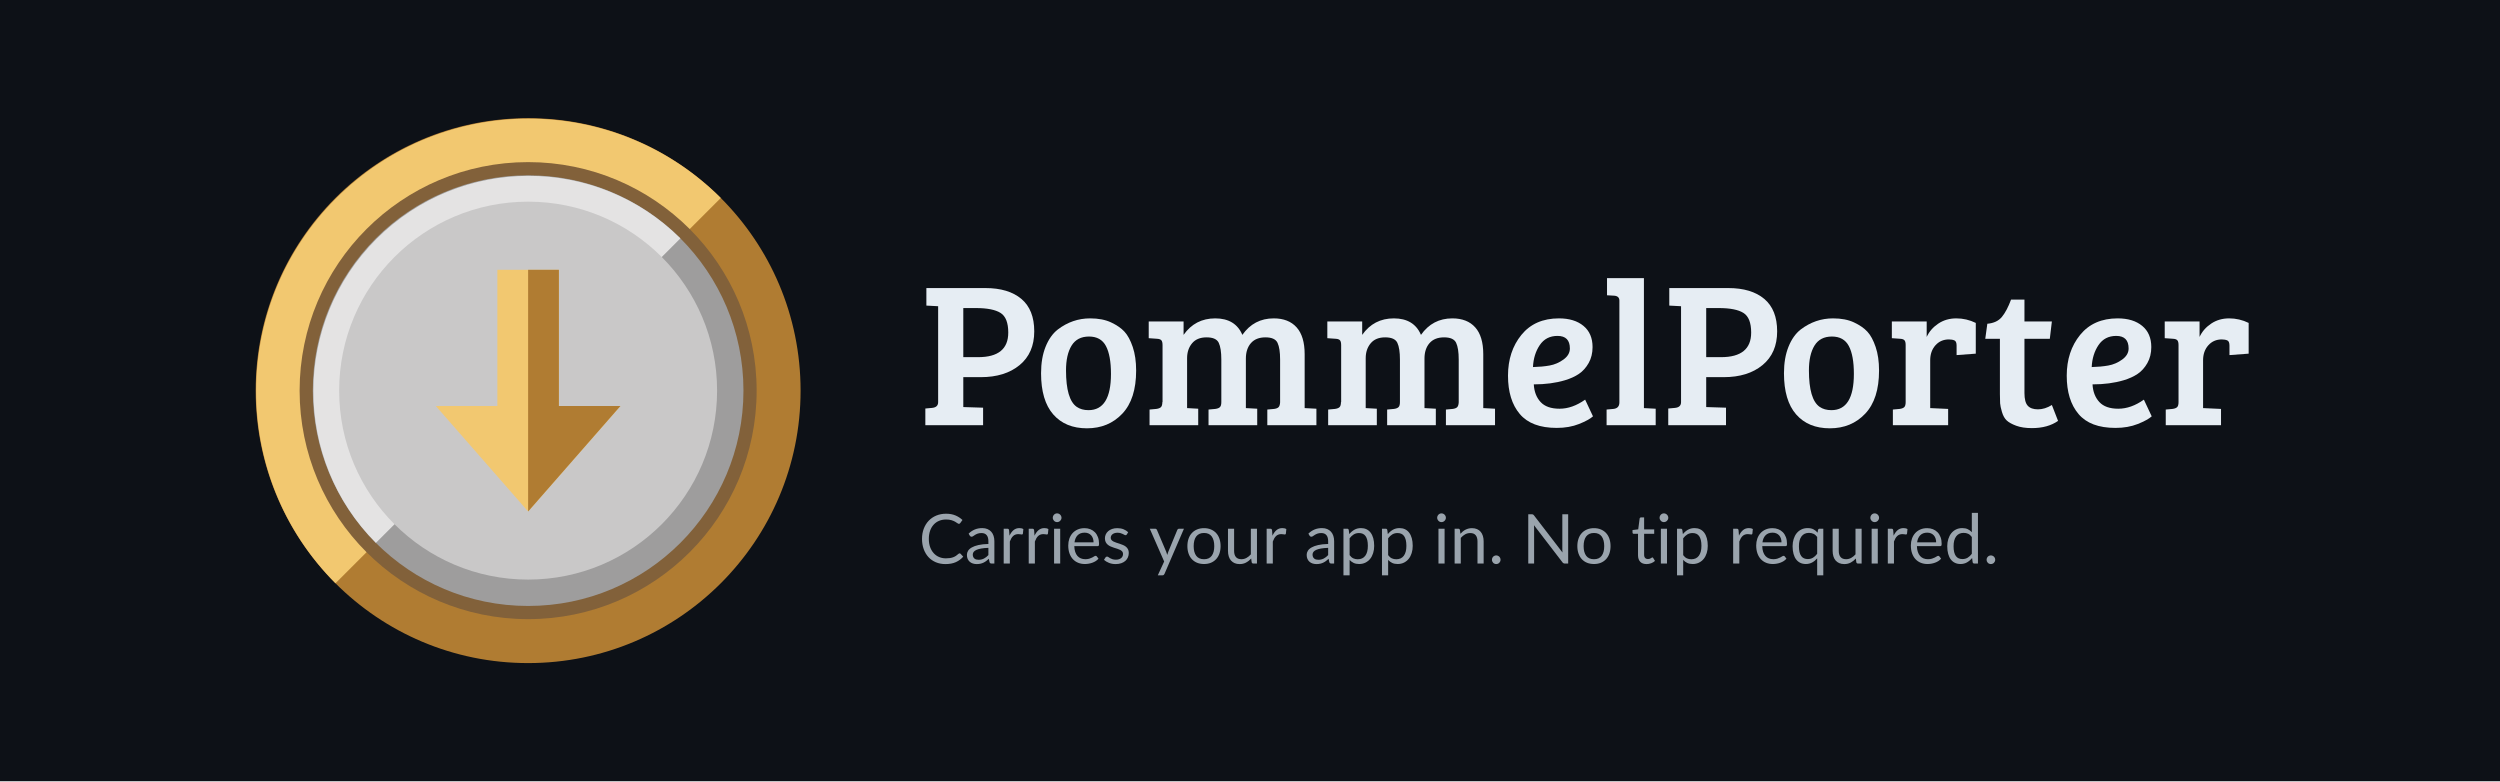
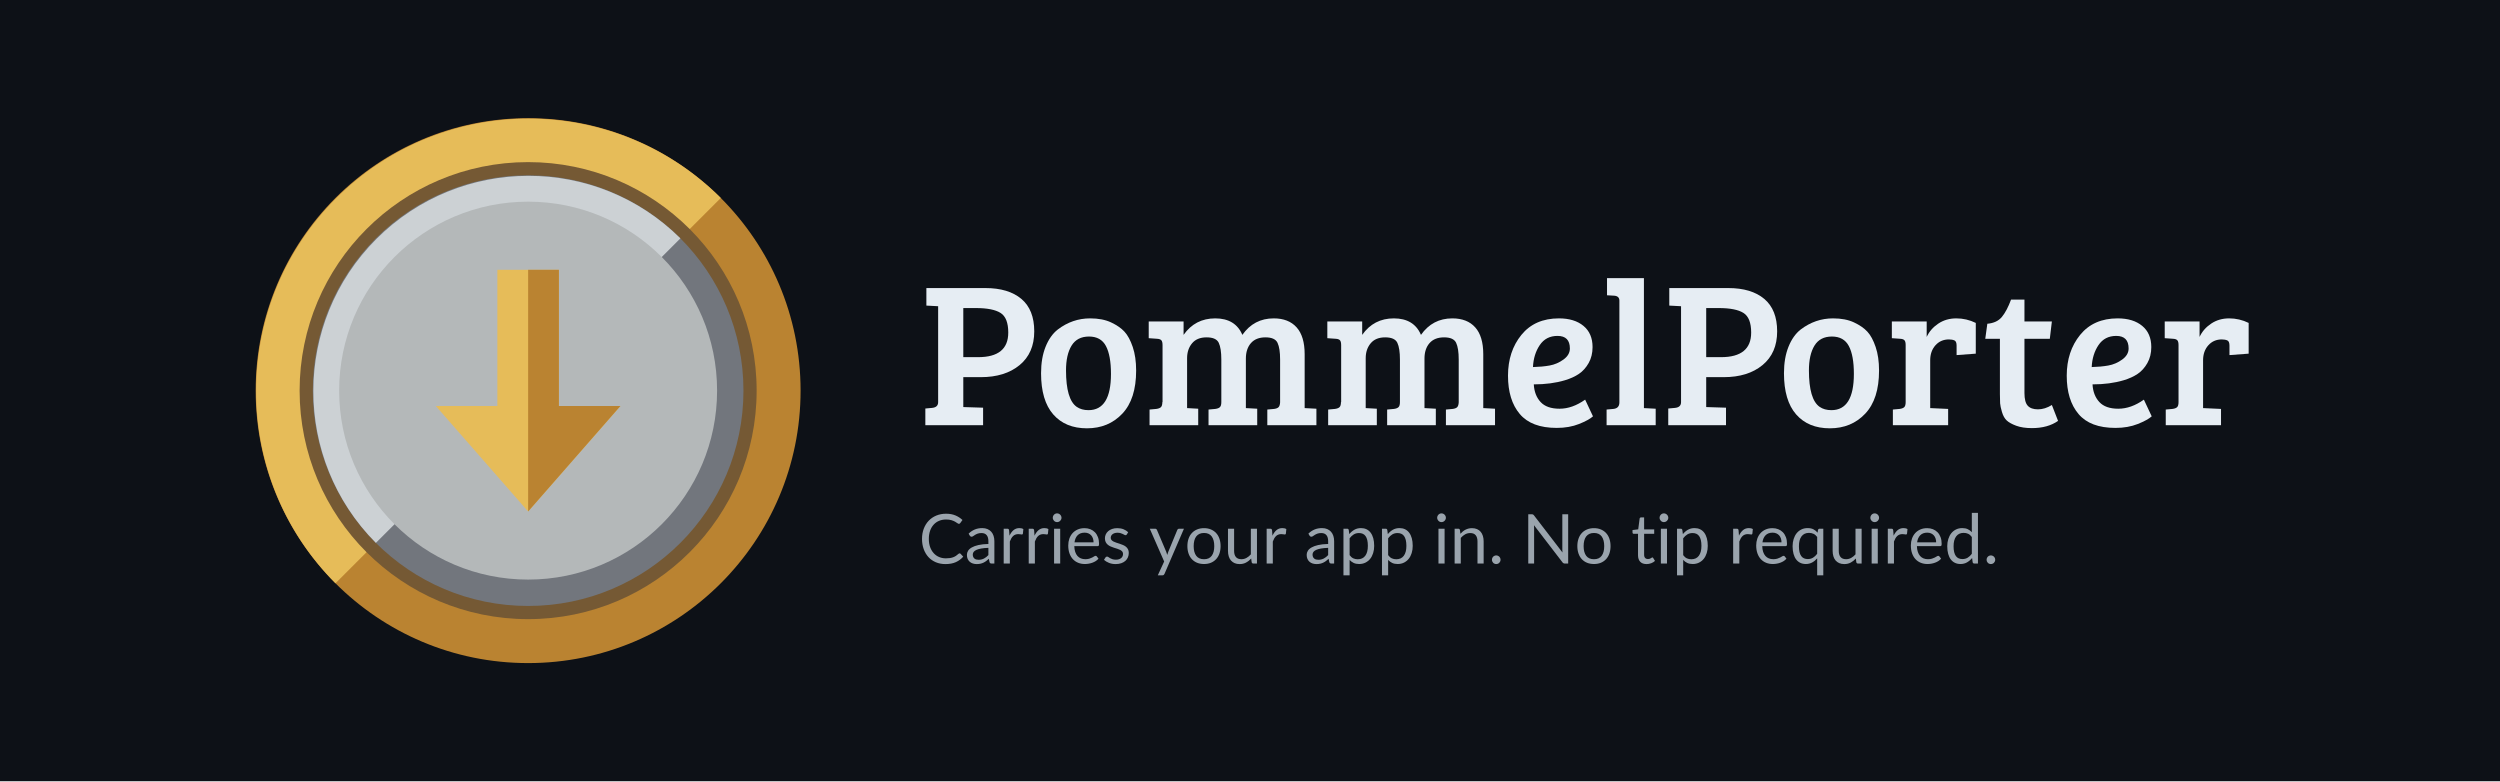
<svg xmlns="http://www.w3.org/2000/svg" width="1600" height="500" viewBox="0 0 1600 500">
  <rect width="1600" height="500" fill="#0d1117" />
  <svg x="158" y="70" width="360" height="360" viewBox="0 0 256 256">
-     <circle cx="128" cy="128" r="124" fill="#B07C32" />
-     <path d="M 215.681 40.319 A 124 124 0 0 0 40.319 215.681 Z" fill="#F2C870" />
-     <circle cx="128" cy="128" r="104" fill="#82613A" />
-     <circle cx="128" cy="128" r="98" fill="#9E9D9D" />
-     <path d="M 197.296 58.704 A 98 98 0 0 0 58.704 197.296 Z" fill="#E4E3E3" />
-     <circle cx="128" cy="128" r="86" fill="#C9C8C8" />
-     <path d="M114 73h28v62h28l-42 48-42-48h28z" fill="#F2C870" />
-     <path d="M142 73v62h28l-42 48v-110z" fill="#B07C32" />
+     <circle cx="128" cy="128" r="124" fill="#ba8331" />
+     <path d="M 215.681 40.319 A 124 124 0 0 0 40.319 215.681 Z" fill="#e6bc59" />
+     <circle cx="128" cy="128" r="104" fill="#755934" />
+     <circle cx="128" cy="128" r="98" fill="#72767d" />
+     <path d="M 197.296 58.704 A 98 98 0 0 0 58.704 197.296 Z" fill="#ccd1d4" />
+     <circle cx="128" cy="128" r="86" fill="#b4b8b9" />
+     <path d="M114 73h28v62h28l-42 48-42-48h28z" fill="#e6bc59" />
+     <path d="M142 73v62h28l-42 48v-110z" fill="#ba8331" />
  </svg>
  <g fill="#e6edf3">
    <g transform="translate(588.00,272.14)">
      <path d="M41.18 0L4.22 0L4.22-10.69L8.58-11.09Q12.41-11.48 12.41-14.78L12.41-76.16L4.88-76.56L4.88-87.78L42.64-87.78Q57.42-87.78 65.67-80.85Q73.92-73.92 73.92-60.06Q73.92-46.20 64.55-38.48Q55.18-30.76 39.73-30.76L28.51-30.76L28.51-11.62L41.18-11.22L41.18 0M28.51-74.98L28.51-43.56L38.02-43.56Q57.29-43.56 57.29-59.27Q57.29-68.77 52.34-71.87Q47.39-74.98 36.56-74.98" />
    </g>
    <g transform="translate(661.92,272.14)">
      <path d="M34.72-9.64Q49.10-9.64 49.10-32.87Q49.10-44.62 45.87-50.69Q42.64-56.76 35.05-56.76Q27.46-56.76 23.89-50.95Q20.33-45.14 20.33-35.11Q20.33-16.50 27.19-11.75Q30.23-9.64 34.72-9.64M4.36-33.26Q4.36-43.03 7.26-50.23Q10.16-57.42 15.05-61.25Q24.42-68.38 35.77-68.38Q43.69-68.38 49.17-65.80Q54.65-63.23 57.75-59.86Q60.85-56.50 63.03-50.09Q65.21-43.69 65.21-34.98Q65.21-16.76 56.36-7.39Q47.52 1.98 33.73 1.98Q19.93 1.98 12.14-6.93Q4.36-15.84 4.36-33.26" />
    </g>
    <g transform="translate(731.62,272.14)">
      <path d="M9.11-55.31L3.56-55.70L3.56-66.40L25.87-66.40L25.87-57.82Q33.26-68.38 46.13-68.38Q59-68.38 63.49-57.82Q70.88-68.38 83.56-68.38Q93.06-68.38 98.21-62.63Q103.36-56.89 103.36-45.41L103.36-10.96L110.88-10.56L110.88 0L79.46 0L79.46-10.03L83.82-10.43Q85.80-10.69 86.66-11.55Q87.52-12.41 87.65-14.65L87.65-41.98Q87.65-49.24 86-52.73Q84.35-56.23 78.28-56.23Q72.20-56.23 68.97-52.54Q65.74-48.84 65.74-42.64L65.74-10.96L73-10.56L73 0L41.84 0L41.84-10.03L46.20-10.43Q48.18-10.69 49.10-11.55Q50.03-12.41 50.03-14.78L50.03-41.98Q50.03-49.24 48.38-52.73Q46.73-56.23 40.59-56.23Q34.45-56.23 31.28-52.40Q28.12-48.58 28.12-42.90L28.12-10.96L35.24-10.56L35.24 0L4.09 0L4.09-10.03L8.45-10.43Q10.43-10.69 11.35-11.55Q12.28-12.41 12.28-14.78L12.41-14.78L12.41-51.22Q12.41-53.46 11.68-54.32Q10.96-55.18 9.11-55.31" />
    </g>
    <g transform="translate(845.93,272.14)">
      <path d="M9.11-55.31L3.56-55.70L3.56-66.40L25.87-66.40L25.87-57.82Q33.26-68.38 46.13-68.38Q59-68.38 63.49-57.82Q70.88-68.38 83.56-68.38Q93.06-68.38 98.21-62.63Q103.36-56.89 103.36-45.41L103.36-10.96L110.88-10.56L110.88 0L79.46 0L79.46-10.03L83.82-10.43Q85.80-10.69 86.66-11.55Q87.52-12.41 87.65-14.65L87.65-41.98Q87.65-49.24 86-52.73Q84.35-56.23 78.28-56.23Q72.20-56.23 68.97-52.54Q65.74-48.84 65.74-42.64L65.74-10.96L73-10.56L73 0L41.84 0L41.84-10.03L46.20-10.43Q48.18-10.69 49.10-11.55Q50.03-12.41 50.03-14.78L50.03-41.98Q50.03-49.24 48.38-52.73Q46.73-56.23 40.59-56.23Q34.45-56.23 31.28-52.40Q28.12-48.58 28.12-42.90L28.12-10.96L35.24-10.56L35.24 0L4.09 0L4.09-10.03L8.45-10.43Q10.43-10.69 11.35-11.55Q12.28-12.41 12.28-14.78L12.41-14.78L12.41-51.22Q12.41-53.46 11.68-54.32Q10.96-55.18 9.11-55.31" />
    </g>
    <g transform="translate(960.24,272.14)">
      <path d="M37.49-68.38Q47.39-68.38 53.20-63.56Q59-58.74 59-50.03Q59-44.22 56.50-39.80Q53.99-35.38 50.29-32.87Q46.60-30.36 41.32-28.78Q32.47-26.14 21.38-26.14Q21.78-19.14 25.74-14.85Q29.70-10.56 37.88-10.56Q46.07-10.56 54.25-16.37L59.27-5.68Q56.63-3.30 50.36-0.79Q44.09 1.72 36.04 1.72Q19.93 1.72 12.41-7.19Q4.88-16.10 4.88-31.68Q4.88-47.26 13.46-57.82Q22.04-68.38 37.49-68.38M31.48-38.21Q36.30-39.07 40.39-42.04Q44.48-45.01 44.48-49.10Q44.48-57.16 36.56-57.16Q29.17-57.16 25.21-51.28Q21.25-45.41 20.86-37.22Q26.66-37.36 31.48-38.21" />
    </g>
    <g transform="translate(1024.13,272.14)">
      <path d="M4.36-94.12L27.98-94.12L27.98-10.96L35.51-10.56L35.51 0L4.09 0L4.09-10.03L8.45-10.43Q12.28-10.82 12.28-14.65L12.28-79.73Q12.28-82.63 8.98-82.90L4.36-83.16" />
    </g>
    <g transform="translate(1063.46,272.14)">
      <path d="M41.18 0L4.22 0L4.22-10.69L8.58-11.09Q12.41-11.48 12.41-14.78L12.41-76.16L4.88-76.56L4.88-87.78L42.64-87.78Q57.42-87.78 65.67-80.85Q73.92-73.92 73.92-60.06Q73.92-46.20 64.55-38.48Q55.18-30.76 39.73-30.76L28.51-30.76L28.51-11.62L41.18-11.22L41.18 0M28.51-74.98L28.51-43.56L38.02-43.56Q57.29-43.56 57.29-59.27Q57.29-68.77 52.34-71.87Q47.39-74.98 36.56-74.98" />
    </g>
    <g transform="translate(1137.38,272.14)">
      <path d="M34.72-9.64Q49.10-9.64 49.10-32.87Q49.10-44.62 45.87-50.69Q42.64-56.76 35.05-56.76Q27.46-56.76 23.89-50.95Q20.33-45.14 20.33-35.11Q20.33-16.50 27.19-11.75Q30.23-9.64 34.72-9.64M4.36-33.26Q4.36-43.03 7.26-50.23Q10.16-57.42 15.05-61.25Q24.42-68.38 35.77-68.38Q43.69-68.38 49.17-65.80Q54.65-63.23 57.75-59.86Q60.85-56.50 63.03-50.09Q65.21-43.69 65.21-34.98Q65.21-16.76 56.36-7.39Q47.52 1.98 33.73 1.98Q19.93 1.98 12.14-6.93Q4.36-15.84 4.36-33.26" />
    </g>
    <g transform="translate(1207.08,272.14)">
      <path d="M12.54-14.78L12.54-51.35Q12.54-53.46 11.81-54.32Q11.09-55.18 9.24-55.31L3.70-55.70L3.70-66.40L26-66.40L26-56.50Q28.38-61.64 33.40-65.01Q38.41-68.38 44.95-68.38Q51.48-68.38 57.42-65.47L57.42-45.80L45.14-44.88L45.14-50.95Q45.14-53.59 43.82-54.25Q42.37-54.91 40.26-54.91Q34.98-54.91 31.61-51.15Q28.25-47.39 28.25-41.58L28.25-10.96L39.73-10.43L39.73 0L4.36 0L4.36-10.03L8.71-10.43Q10.69-10.69 11.62-11.55Q12.54-12.41 12.54-14.78" />
    </g>
    <g transform="translate(1268.06,272.14)">
      <path d="M19.01-80.39L27.59-80.39L27.59-66.40L45.14-66.40L43.82-55.31L27.59-55.31L27.59-20.59Q27.59-14.78 29.70-12.47Q31.81-10.16 36.23-10.16Q40.66-10.16 45.14-12.94L49.10-2.77Q42.50 1.85 32.34 1.85Q26.40 1.85 22.31 0.33Q18.22-1.19 16.24-3.04Q14.26-4.88 13.20-8.45Q12.14-12.01 12.01-14.06Q11.88-16.10 11.88-20.06L11.88-55.31L2.51-55.31L3.83-64.94Q10.03-65.47 13.20-69.37Q16.37-73.26 19.01-80.39" />
    </g>
    <g transform="translate(1317.83,272.14)">
      <path d="M37.49-68.38Q47.39-68.38 53.20-63.56Q59-58.74 59-50.03Q59-44.22 56.50-39.80Q53.99-35.38 50.29-32.87Q46.60-30.36 41.32-28.78Q32.47-26.14 21.38-26.14Q21.78-19.14 25.74-14.85Q29.70-10.56 37.88-10.56Q46.07-10.56 54.25-16.37L59.27-5.68Q56.63-3.30 50.36-0.79Q44.09 1.72 36.04 1.72Q19.93 1.72 12.41-7.19Q4.88-16.10 4.88-31.68Q4.88-47.26 13.46-57.82Q22.04-68.38 37.49-68.38M31.48-38.21Q36.30-39.07 40.39-42.04Q44.48-45.01 44.48-49.10Q44.48-57.16 36.56-57.16Q29.17-57.16 25.21-51.28Q21.25-45.41 20.86-37.22Q26.66-37.36 31.48-38.21" />
    </g>
    <g transform="translate(1381.72,272.14)">
      <path d="M12.54-14.78L12.54-51.35Q12.54-53.46 11.81-54.32Q11.09-55.18 9.24-55.31L3.70-55.70L3.70-66.40L26-66.40L26-56.50Q28.38-61.64 33.40-65.01Q38.41-68.38 44.95-68.38Q51.48-68.38 57.42-65.47L57.42-45.80L45.14-44.88L45.14-50.95Q45.14-53.59 43.82-54.25Q42.37-54.91 40.26-54.91Q34.98-54.91 31.61-51.15Q28.25-47.39 28.25-41.58L28.25-10.96L39.73-10.43L39.73 0L4.36 0L4.36-10.03L8.71-10.43Q10.69-10.69 11.62-11.55Q12.54-12.41 12.54-14.78" />
    </g>
  </g>
  <g fill="#9aa4ad">
    <g transform="translate(588.00,360.66)">
      <path d="M26.16-6.51Q26.51-6.51 26.77-6.23L28.47-4.40Q26.53-2.16 23.77-0.90Q21.01 0.35 17.09 0.35Q13.71 0.35 10.93-0.82Q8.16-2 6.20-4.12Q4.25-6.25 3.17-9.22Q2.09-12.19 2.09-15.75Q2.09-19.32 3.21-22.29Q4.33-25.26 6.37-27.39Q8.40-29.52 11.24-30.70Q14.08-31.88 17.51-31.88Q20.88-31.88 23.45-30.80Q26.03-29.72 27.98-27.87L26.58-25.92Q26.44-25.70 26.23-25.55Q26.03-25.41 25.67-25.41Q25.28-25.41 24.71-25.84Q24.13-26.27 23.21-26.80Q22.29-27.32 20.90-27.75Q19.51-28.18 17.49-28.18Q15.05-28.18 13.02-27.33Q11-26.49 9.54-24.88Q8.07-23.28 7.26-20.97Q6.45-18.66 6.45-15.75Q6.45-12.80 7.29-10.49Q8.14-8.18 9.60-6.59Q11.07-4.99 13.06-4.16Q15.05-3.32 17.36-3.32Q18.77-3.32 19.90-3.49Q21.03-3.65 21.99-4Q22.95-4.36 23.77-4.89Q24.60-5.43 25.41-6.18Q25.78-6.51 26.16-6.51" />
    </g>
    <g transform="translate(617.39,360.66)">
      <path d="M15.18-5.41L15.18-10.03Q12.47-9.94 10.57-9.60Q8.67-9.26 7.47-8.71Q6.27-8.16 5.73-7.41Q5.19-6.67 5.19-5.74Q5.19-4.86 5.48-4.22Q5.76-3.59 6.26-3.18Q6.75-2.77 7.42-2.58Q8.10-2.40 8.87-2.40Q9.90-2.40 10.76-2.61Q11.62-2.82 12.38-3.21Q13.13-3.61 13.83-4.16Q14.52-4.71 15.18-5.41M3.23-17.89L2.53-19.14Q4.38-20.92 6.51-21.80Q8.65-22.68 11.24-22.68Q13.11-22.68 14.56-22.07Q16.02-21.45 17.01-20.35Q18-19.25 18.50-17.69Q19.01-16.13 19.01-14.26L19.01 0L17.27 0Q16.70 0 16.39-0.19Q16.08-0.37 15.91-0.92L15.47-3.04Q14.59-2.22 13.75-1.59Q12.91-0.97 11.99-0.54Q11.07-0.11 10.02 0.12Q8.98 0.35 7.70 0.35Q6.40 0.35 5.26-0.01Q4.11-0.37 3.27-1.10Q2.42-1.83 1.92-2.94Q1.43-4.05 1.43-5.57Q1.43-6.89 2.16-8.11Q2.88-9.33 4.51-10.27Q6.14-11.22 8.76-11.82Q11.37-12.43 15.18-12.52L15.18-14.26Q15.18-16.85 14.06-18.18Q12.94-19.51 10.78-19.51Q9.33-19.51 8.35-19.15Q7.37-18.79 6.65-18.34Q5.94-17.89 5.42-17.52Q4.91-17.16 4.40-17.16Q4-17.16 3.72-17.37Q3.43-17.58 3.23-17.89" />
    </g>
    <g transform="translate(639.26,360.66)">
      <path d="M6.56-21.21L6.82-17.82Q7.88-20.11 9.42-21.39Q10.96-22.68 13.18-22.68Q13.88-22.68 14.53-22.53Q15.18-22.37 15.69-22.04L15.40-19.12Q15.27-18.57 14.74-18.57Q14.43-18.57 13.84-18.70Q13.24-18.83 12.50-18.83Q11.44-18.83 10.62-18.52Q9.79-18.22 9.14-17.61Q8.49-17.01 7.97-16.11Q7.46-15.22 7.04-14.08L7.04 0L3.10 0L3.10-22.29L5.35-22.29Q5.98-22.29 6.23-22.04Q6.47-21.80 6.56-21.21" />
    </g>
    <g transform="translate(655.28,360.66)">
      <path d="M6.56-21.21L6.82-17.82Q7.88-20.11 9.42-21.39Q10.96-22.68 13.18-22.68Q13.88-22.68 14.53-22.53Q15.18-22.37 15.69-22.04L15.40-19.12Q15.27-18.57 14.74-18.57Q14.43-18.57 13.84-18.70Q13.24-18.83 12.50-18.83Q11.44-18.83 10.62-18.52Q9.79-18.22 9.14-17.61Q8.49-17.01 7.97-16.11Q7.46-15.22 7.04-14.08L7.04 0L3.10 0L3.10-22.29L5.35-22.29Q5.98-22.29 6.23-22.04Q6.47-21.80 6.56-21.21" />
    </g>
    <g transform="translate(671.29,360.66)">
      <path d="M3.32-22.29L7.24-22.29L7.24 0L3.32 0L3.32-22.29M8.07-29.28Q8.07-28.71 7.84-28.21Q7.61-27.72 7.23-27.33Q6.84-26.95 6.32-26.73Q5.81-26.51 5.24-26.51Q4.66-26.51 4.17-26.73Q3.67-26.95 3.30-27.33Q2.93-27.72 2.71-28.21Q2.49-28.71 2.49-29.28Q2.49-29.85 2.71-30.37Q2.93-30.89 3.30-31.27Q3.67-31.66 4.17-31.88Q4.66-32.10 5.24-32.10Q5.81-32.10 6.32-31.88Q6.84-31.66 7.23-31.27Q7.61-30.89 7.84-30.37Q8.07-29.85 8.07-29.28" />
    </g>
    <g transform="translate(681.85,360.66)">
      <path d="M5.83-13.57L18.02-13.57Q18.02-14.94 17.63-16.07Q17.25-17.20 16.51-18.03Q15.77-18.85 14.72-19.30Q13.66-19.76 12.32-19.76Q9.50-19.76 7.86-18.12Q6.23-16.48 5.83-13.57M20.09-4.55L21.19-3.12Q20.46-2.24 19.45-1.59Q18.44-0.95 17.28-0.53Q16.13-0.11 14.89 0.10Q13.66 0.31 12.45 0.31Q10.14 0.31 8.20-0.47Q6.25-1.25 4.83-2.76Q3.41-4.27 2.62-6.49Q1.83-8.71 1.83-11.59Q1.83-13.93 2.54-15.95Q3.26-17.97 4.60-19.46Q5.94-20.94 7.88-21.79Q9.81-22.64 12.23-22.64Q14.23-22.64 15.94-21.97Q17.64-21.30 18.89-20.03Q20.13-18.77 20.83-16.91Q21.54-15.05 21.54-12.67Q21.54-11.75 21.34-11.44Q21.14-11.13 20.59-11.13L5.70-11.13Q5.76-9.02 6.28-7.46Q6.80-5.90 7.72-4.85Q8.65-3.81 9.92-3.29Q11.20-2.77 12.78-2.77Q14.26-2.77 15.32-3.11Q16.39-3.45 17.16-3.85Q17.93-4.25 18.45-4.59Q18.96-4.93 19.34-4.93Q19.82-4.93 20.09-4.55" />
    </g>
    <g transform="translate(705.08,360.66)">
      <path d="M16.96-20.04L16.08-18.61Q15.82-18.13 15.27-18.13Q14.94-18.13 14.52-18.37Q14.10-18.61 13.50-18.91Q12.89-19.21 12.06-19.46Q11.22-19.71 10.08-19.71Q9.09-19.71 8.29-19.46Q7.50-19.21 6.94-18.77Q6.38-18.33 6.08-17.74Q5.79-17.16 5.79-16.48Q5.79-15.62 6.28-15.05Q6.78-14.48 7.59-14.06Q8.40-13.64 9.44-13.32Q10.47-13 11.56-12.64Q12.65-12.28 13.68-11.84Q14.72-11.40 15.53-10.74Q16.35-10.08 16.84-9.12Q17.34-8.16 17.34-6.82Q17.34-5.28 16.79-3.97Q16.24-2.66 15.16-1.70Q14.08-0.75 12.52-0.20Q10.96 0.35 8.91 0.35Q6.58 0.35 4.69-0.41Q2.79-1.17 1.47-2.35L2.40-3.85Q2.57-4.14 2.82-4.29Q3.06-4.44 3.43-4.44Q3.83-4.44 4.27-4.14Q4.71-3.83 5.33-3.45Q5.96-3.08 6.86-2.77Q7.77-2.46 9.11-2.46Q10.25-2.46 11.11-2.76Q11.97-3.06 12.54-3.56Q13.11-4.07 13.39-4.73Q13.66-5.39 13.66-6.14Q13.66-7.06 13.17-7.67Q12.67-8.27 11.86-8.70Q11.04-9.13 10-9.45Q8.95-9.77 7.86-10.12Q6.78-10.47 5.73-10.92Q4.69-11.37 3.87-12.06Q3.06-12.74 2.56-13.74Q2.07-14.74 2.07-16.17Q2.07-17.45 2.60-18.62Q3.12-19.80 4.14-20.69Q5.15-21.58 6.62-22.11Q8.10-22.64 9.99-22.64Q12.19-22.64 13.94-21.95Q15.69-21.25 16.96-20.04" />
    </g>
    <g transform="translate(724.14,360.66)">
      <path d="" />
    </g>
    <g transform="translate(735.40,360.66)">
      <path d="M19.23-22.29L22.33-22.29L9.90 6.58Q9.70 7.02 9.40 7.28Q9.11 7.55 8.49 7.55L5.59 7.55L9.66-1.30L0.46-22.29L3.85-22.29Q4.36-22.29 4.65-22.03Q4.95-21.78 5.06-21.47L11.02-7.44Q11.37-6.51 11.62-5.50Q11.92-6.53 12.28-7.46L18.06-21.47Q18.19-21.82 18.51-22.05Q18.83-22.29 19.23-22.29" />
    </g>
    <g transform="translate(758.08,360.66)">
      <path d="M12.50-22.64Q14.94-22.64 16.90-21.82Q18.85-21.01 20.24-19.51Q21.63-18.02 22.36-15.89Q23.10-13.77 23.10-11.15Q23.10-8.51 22.36-6.40Q21.63-4.29 20.24-2.79Q18.85-1.30 16.90-0.49Q14.94 0.31 12.50 0.31Q10.03 0.31 8.06-0.49Q6.09-1.30 4.71-2.79Q3.32-4.29 2.59-6.40Q1.85-8.51 1.85-11.15Q1.85-13.77 2.59-15.89Q3.32-18.02 4.71-19.51Q6.09-21.01 8.06-21.82Q10.03-22.64 12.50-22.64M12.50-2.75Q15.80-2.75 17.42-4.96Q19.05-7.17 19.05-11.13Q19.05-15.11 17.42-17.34Q15.80-19.56 12.50-19.56Q10.82-19.56 9.58-18.99Q8.34-18.41 7.51-17.34Q6.69-16.26 6.28-14.68Q5.87-13.11 5.87-11.13Q5.87-7.17 7.51-4.96Q9.15-2.75 12.50-2.75" />
    </g>
    <g transform="translate(783.03,360.66)">
      <path d="M17.51-22.29L21.43-22.29L21.43 0L19.10 0Q18.26 0 18.04-0.81L17.73-3.21Q16.28-1.61 14.48-0.63Q12.67 0.35 10.34 0.35Q8.51 0.35 7.12-0.25Q5.72-0.86 4.77-1.96Q3.83-3.06 3.36-4.62Q2.88-6.18 2.88-8.07L2.88-22.29L6.80-22.29L6.80-8.07Q6.80-5.54 7.95-4.16Q9.11-2.77 11.48-2.77Q13.22-2.77 14.73-3.60Q16.24-4.42 17.51-5.87" />
    </g>
    <g transform="translate(807.56,360.66)">
      <path d="M6.56-21.21L6.82-17.82Q7.88-20.11 9.42-21.39Q10.96-22.68 13.18-22.68Q13.88-22.68 14.53-22.53Q15.18-22.37 15.69-22.04L15.40-19.12Q15.27-18.57 14.74-18.57Q14.43-18.57 13.84-18.70Q13.24-18.83 12.50-18.83Q11.44-18.83 10.62-18.52Q9.79-18.22 9.14-17.61Q8.49-17.01 7.97-16.11Q7.46-15.22 7.04-14.08L7.04 0L3.10 0L3.10-22.29L5.35-22.29Q5.98-22.29 6.23-22.04Q6.47-21.80 6.56-21.21" />
    </g>
    <g transform="translate(823.58,360.66)">
      <path d="" />
    </g>
    <g transform="translate(834.84,360.66)">
      <path d="M15.18-5.41L15.18-10.03Q12.47-9.94 10.57-9.60Q8.67-9.26 7.47-8.71Q6.27-8.16 5.73-7.41Q5.19-6.67 5.19-5.74Q5.19-4.86 5.48-4.22Q5.76-3.59 6.26-3.18Q6.75-2.77 7.42-2.58Q8.10-2.40 8.87-2.40Q9.90-2.40 10.76-2.61Q11.62-2.82 12.38-3.21Q13.13-3.61 13.83-4.16Q14.52-4.71 15.18-5.41M3.23-17.89L2.53-19.14Q4.38-20.92 6.51-21.80Q8.65-22.68 11.24-22.68Q13.11-22.68 14.56-22.07Q16.02-21.45 17.01-20.35Q18-19.25 18.50-17.69Q19.01-16.13 19.01-14.26L19.01 0L17.27 0Q16.70 0 16.39-0.19Q16.08-0.37 15.91-0.92L15.47-3.04Q14.59-2.22 13.75-1.59Q12.91-0.97 11.99-0.54Q11.07-0.11 10.02 0.12Q8.98 0.35 7.70 0.35Q6.40 0.35 5.26-0.01Q4.11-0.37 3.27-1.10Q2.42-1.83 1.92-2.94Q1.43-4.05 1.43-5.57Q1.43-6.89 2.16-8.11Q2.88-9.33 4.51-10.27Q6.14-11.22 8.76-11.82Q11.37-12.43 15.18-12.52L15.18-14.26Q15.18-16.85 14.06-18.18Q12.94-19.51 10.78-19.51Q9.33-19.51 8.35-19.15Q7.37-18.79 6.65-18.34Q5.94-17.89 5.42-17.52Q4.91-17.16 4.40-17.16Q4-17.16 3.72-17.37Q3.43-17.58 3.23-17.89" />
    </g>
    <g transform="translate(856.71,360.66)">
      <path d="M7.04-16.15L7.04-5.37Q8.12-3.92 9.39-3.32Q10.67-2.73 12.25-2.73Q15.38-2.73 17.05-4.95Q18.72-7.17 18.72-11.29Q18.72-13.46 18.34-15.03Q17.95-16.59 17.23-17.59Q16.50-18.59 15.44-19.05Q14.39-19.51 13.05-19.51Q11.13-19.51 9.69-18.63Q8.25-17.75 7.04-16.15M6.49-21.47L6.84-18.83Q8.25-20.57 10.10-21.63Q11.95-22.68 14.32-22.68Q16.26-22.68 17.82-21.95Q19.38-21.21 20.48-19.77Q21.58-18.33 22.18-16.19Q22.77-14.06 22.77-11.29Q22.77-8.82 22.11-6.70Q21.45-4.58 20.21-3.02Q18.96-1.47 17.17-0.58Q15.38 0.31 13.13 0.31Q11.09 0.31 9.63-0.38Q8.16-1.08 7.04-2.31L7.04 7.55L3.10 7.55L3.10-22.29L5.46-22.29Q6.29-22.29 6.49-21.47" />
    </g>
    <g transform="translate(881.37,360.66)">
      <path d="M7.04-16.15L7.04-5.37Q8.12-3.92 9.39-3.32Q10.67-2.73 12.25-2.73Q15.38-2.73 17.05-4.95Q18.72-7.17 18.72-11.29Q18.72-13.46 18.34-15.03Q17.95-16.59 17.23-17.59Q16.50-18.59 15.44-19.05Q14.39-19.51 13.05-19.51Q11.13-19.51 9.69-18.63Q8.25-17.75 7.04-16.15M6.49-21.47L6.84-18.83Q8.25-20.57 10.10-21.63Q11.95-22.68 14.32-22.68Q16.26-22.68 17.82-21.95Q19.38-21.21 20.48-19.77Q21.58-18.33 22.18-16.19Q22.77-14.06 22.77-11.29Q22.77-8.82 22.11-6.70Q21.45-4.58 20.21-3.02Q18.96-1.47 17.17-0.58Q15.38 0.31 13.13 0.31Q11.09 0.31 9.63-0.38Q8.16-1.08 7.04-2.31L7.04 7.55L3.10 7.55L3.10-22.29L5.46-22.29Q6.29-22.29 6.49-21.47" />
    </g>
    <g transform="translate(906.03,360.66)">
      <path d="" />
    </g>
    <g transform="translate(917.30,360.66)">
      <path d="M3.32-22.29L7.24-22.29L7.24 0L3.32 0L3.32-22.29M8.07-29.28Q8.07-28.71 7.84-28.21Q7.61-27.72 7.23-27.33Q6.84-26.95 6.32-26.73Q5.81-26.51 5.24-26.51Q4.66-26.51 4.17-26.73Q3.67-26.95 3.30-27.33Q2.93-27.72 2.71-28.21Q2.49-28.71 2.49-29.28Q2.49-29.85 2.71-30.37Q2.93-30.89 3.30-31.27Q3.67-31.66 4.17-31.88Q4.66-32.10 5.24-32.10Q5.81-32.10 6.32-31.88Q6.84-31.66 7.23-31.27Q7.61-30.89 7.84-30.37Q8.07-29.85 8.07-29.28" />
    </g>
    <g transform="translate(927.86,360.66)">
      <path d="M6.49-21.47L6.80-19.05Q7.52-19.87 8.34-20.53Q9.15-21.19 10.06-21.66Q10.98-22.13 12-22.38Q13.02-22.64 14.21-22.64Q16.04-22.64 17.43-22.03Q18.83-21.43 19.77-20.32Q20.70-19.21 21.19-17.64Q21.67-16.08 21.67-14.19L21.67 0L17.73 0L17.73-14.19Q17.73-16.72 16.58-18.12Q15.42-19.51 13.07-19.51Q11.33-19.51 9.82-18.68Q8.32-17.84 7.04-16.41L7.04 0L3.10 0L3.10-22.29L5.46-22.29Q6.29-22.29 6.49-21.47" />
    </g>
    <g transform="translate(952.41,360.66)">
      <path d="M2.44-2.42Q2.44-2.99 2.65-3.50Q2.86-4 3.22-4.38Q3.59-4.75 4.09-4.97Q4.60-5.19 5.17-5.19Q5.74-5.19 6.25-4.97Q6.75-4.75 7.13-4.38Q7.50-4 7.72-3.50Q7.94-2.99 7.94-2.42Q7.94-1.83 7.72-1.33Q7.50-0.84 7.13-0.46Q6.75-0.09 6.25 0.12Q5.74 0.33 5.17 0.33Q4.60 0.33 4.09 0.12Q3.59-0.09 3.22-0.46Q2.86-0.84 2.65-1.33Q2.44-1.83 2.44-2.42" />
    </g>
    <g transform="translate(962.79,360.66)">
      <path d="" />
    </g>
    <g transform="translate(974.06,360.66)">
      <path d="M25.83-31.53L29.57-31.53L29.57 0L27.43 0Q26.93 0 26.59-0.18Q26.25-0.35 25.92-0.77L7.68-24.53Q7.72-23.98 7.74-23.45Q7.77-22.92 7.77-22.46L7.77 0L4.03 0L4.03-31.53L6.23-31.53Q6.51-31.53 6.71-31.49Q6.91-31.46 7.06-31.38Q7.22-31.31 7.37-31.16Q7.52-31.02 7.70-30.80L25.94-7.06Q25.89-7.63 25.86-8.17Q25.83-8.71 25.83-9.20" />
    </g>
    <g transform="translate(1007.65,360.66)">
      <path d="M12.50-22.64Q14.94-22.64 16.90-21.82Q18.85-21.01 20.24-19.51Q21.63-18.02 22.36-15.89Q23.10-13.77 23.10-11.15Q23.10-8.51 22.36-6.40Q21.63-4.29 20.24-2.79Q18.85-1.30 16.90-0.49Q14.94 0.31 12.50 0.31Q10.03 0.31 8.06-0.49Q6.09-1.30 4.71-2.79Q3.32-4.29 2.59-6.40Q1.85-8.51 1.85-11.15Q1.85-13.77 2.59-15.89Q3.32-18.02 4.71-19.51Q6.09-21.01 8.06-21.82Q10.03-22.64 12.50-22.64M12.50-2.75Q15.80-2.75 17.42-4.96Q19.05-7.17 19.05-11.13Q19.05-15.11 17.42-17.34Q15.80-19.56 12.50-19.56Q10.82-19.56 9.58-18.99Q8.34-18.41 7.51-17.34Q6.69-16.26 6.28-14.68Q5.87-13.11 5.87-11.13Q5.87-7.17 7.51-4.96Q9.15-2.75 12.50-2.75" />
    </g>
    <g transform="translate(1032.60,360.66)">
      <path d="" />
    </g>
    <g transform="translate(1043.86,360.66)">
      <path d="M9.94 0.35Q7.30 0.35 5.88-1.12Q4.47-2.60 4.47-5.37L4.47-19.01L1.78-19.01Q1.43-19.01 1.19-19.22Q0.95-19.43 0.95-19.87L0.95-21.43L4.60-21.89L5.50-28.78Q5.57-29.11 5.80-29.31Q6.03-29.52 6.40-29.52L8.38-29.52L8.38-21.85L14.83-21.85L14.83-19.01L8.38-19.01L8.38-5.63Q8.38-4.22 9.06-3.54Q9.75-2.86 10.82-2.86Q11.44-2.86 11.89-3.02Q12.34-3.19 12.67-3.39Q13-3.59 13.23-3.75Q13.46-3.92 13.64-3.92Q13.95-3.92 14.19-3.54L15.33-1.67Q14.32-0.73 12.89-0.19Q11.46 0.35 9.94 0.35" />
    </g>
    <g transform="translate(1059.64,360.66)">
      <path d="M3.32-22.29L7.24-22.29L7.24 0L3.32 0L3.32-22.29M8.07-29.28Q8.07-28.71 7.84-28.21Q7.61-27.72 7.23-27.33Q6.84-26.95 6.32-26.73Q5.81-26.51 5.24-26.51Q4.66-26.51 4.17-26.73Q3.67-26.95 3.30-27.33Q2.93-27.72 2.71-28.21Q2.49-28.71 2.49-29.28Q2.49-29.85 2.71-30.37Q2.93-30.89 3.30-31.27Q3.67-31.66 4.17-31.88Q4.66-32.10 5.24-32.10Q5.81-32.10 6.32-31.88Q6.84-31.66 7.23-31.27Q7.61-30.89 7.84-30.37Q8.07-29.85 8.07-29.28" />
    </g>
    <g transform="translate(1070.20,360.66)">
      <path d="M7.04-16.15L7.04-5.37Q8.12-3.92 9.39-3.32Q10.67-2.73 12.25-2.73Q15.38-2.73 17.05-4.95Q18.72-7.17 18.72-11.29Q18.72-13.46 18.34-15.03Q17.95-16.59 17.23-17.59Q16.50-18.59 15.44-19.05Q14.39-19.51 13.05-19.51Q11.13-19.51 9.69-18.63Q8.25-17.75 7.04-16.15M6.49-21.47L6.84-18.83Q8.25-20.57 10.10-21.63Q11.95-22.68 14.32-22.68Q16.26-22.68 17.82-21.95Q19.38-21.21 20.48-19.77Q21.58-18.33 22.18-16.19Q22.77-14.06 22.77-11.29Q22.77-8.82 22.11-6.70Q21.45-4.58 20.21-3.02Q18.96-1.47 17.17-0.58Q15.38 0.31 13.13 0.31Q11.09 0.31 9.63-0.38Q8.16-1.08 7.04-2.31L7.04 7.55L3.10 7.55L3.10-22.29L5.46-22.29Q6.29-22.29 6.49-21.47" />
    </g>
    <g transform="translate(1094.86,360.66)">
      <path d="" />
    </g>
    <g transform="translate(1106.12,360.66)">
      <path d="M6.56-21.21L6.82-17.82Q7.88-20.11 9.42-21.39Q10.96-22.68 13.18-22.68Q13.88-22.68 14.53-22.53Q15.18-22.37 15.69-22.04L15.40-19.12Q15.27-18.57 14.74-18.57Q14.43-18.57 13.84-18.70Q13.24-18.83 12.50-18.83Q11.44-18.83 10.62-18.52Q9.79-18.22 9.14-17.61Q8.49-17.01 7.97-16.11Q7.46-15.22 7.04-14.08L7.04 0L3.10 0L3.10-22.29L5.35-22.29Q5.98-22.29 6.23-22.04Q6.47-21.80 6.56-21.21" />
    </g>
    <g transform="translate(1122.14,360.66)">
      <path d="M5.83-13.57L18.02-13.57Q18.02-14.94 17.63-16.07Q17.25-17.20 16.51-18.03Q15.77-18.85 14.72-19.30Q13.66-19.76 12.32-19.76Q9.50-19.76 7.86-18.12Q6.23-16.48 5.83-13.57M20.09-4.55L21.19-3.12Q20.46-2.24 19.45-1.59Q18.44-0.95 17.28-0.53Q16.13-0.11 14.89 0.10Q13.66 0.31 12.45 0.31Q10.14 0.31 8.20-0.47Q6.25-1.25 4.83-2.76Q3.41-4.27 2.62-6.49Q1.83-8.71 1.83-11.59Q1.83-13.93 2.54-15.95Q3.26-17.97 4.60-19.46Q5.94-20.94 7.88-21.79Q9.81-22.64 12.23-22.64Q14.23-22.64 15.94-21.97Q17.64-21.30 18.89-20.03Q20.13-18.77 20.83-16.91Q21.54-15.05 21.54-12.67Q21.54-11.75 21.34-11.44Q21.14-11.13 20.59-11.13L5.70-11.13Q5.76-9.02 6.28-7.46Q6.80-5.90 7.72-4.85Q8.65-3.81 9.92-3.29Q11.20-2.77 12.78-2.77Q14.26-2.77 15.32-3.11Q16.39-3.45 17.16-3.85Q17.93-4.25 18.45-4.59Q18.96-4.93 19.34-4.93Q19.82-4.93 20.09-4.55" />
    </g>
    <g transform="translate(1145.37,360.66)">
      <path d="M17.62-6.23L17.62-17.01Q16.57-18.41 15.27-19.02Q13.97-19.62 12.39-19.62Q9.28-19.62 7.61-17.40Q5.94-15.18 5.94-11.07Q5.94-8.89 6.31-7.34Q6.69-5.79 7.41-4.79Q8.14-3.78 9.20-3.32Q10.25-2.86 11.59-2.86Q13.53-2.86 14.97-3.74Q16.41-4.62 17.62-6.23M19.21-22.29L21.54-22.29L21.54 7.55L17.62 7.55L17.62-3.32Q16.24-1.69 14.43-0.69Q12.63 0.31 10.32 0.31Q8.40 0.31 6.84-0.43Q5.28-1.17 4.18-2.60Q3.08-4.03 2.49-6.16Q1.89-8.29 1.89-11.07Q1.89-13.53 2.55-15.65Q3.21-17.78 4.44-19.34Q5.68-20.90 7.47-21.79Q9.26-22.68 11.51-22.68Q13.68-22.68 15.20-21.91Q16.72-21.14 17.89-19.76L18.15-21.47Q18.37-22.29 19.21-22.29" />
    </g>
    <g transform="translate(1170.01,360.66)">
      <path d="M17.51-22.29L21.43-22.29L21.43 0L19.10 0Q18.26 0 18.04-0.81L17.73-3.21Q16.28-1.61 14.48-0.63Q12.67 0.35 10.34 0.35Q8.51 0.35 7.12-0.25Q5.72-0.86 4.77-1.96Q3.83-3.06 3.36-4.62Q2.88-6.18 2.88-8.07L2.88-22.29L6.80-22.29L6.80-8.07Q6.80-5.54 7.95-4.16Q9.11-2.77 11.48-2.77Q13.22-2.77 14.73-3.60Q16.24-4.42 17.51-5.87" />
    </g>
    <g transform="translate(1194.54,360.66)">
      <path d="M3.32-22.29L7.24-22.29L7.24 0L3.32 0L3.32-22.29M8.07-29.28Q8.07-28.71 7.84-28.21Q7.61-27.72 7.23-27.33Q6.84-26.95 6.32-26.73Q5.81-26.51 5.24-26.51Q4.66-26.51 4.17-26.73Q3.67-26.95 3.30-27.33Q2.93-27.72 2.71-28.21Q2.49-28.71 2.49-29.28Q2.49-29.85 2.71-30.37Q2.93-30.89 3.30-31.27Q3.67-31.66 4.17-31.88Q4.66-32.10 5.24-32.10Q5.81-32.10 6.32-31.88Q6.84-31.66 7.23-31.27Q7.61-30.89 7.84-30.37Q8.07-29.85 8.07-29.28" />
    </g>
    <g transform="translate(1205.10,360.66)">
      <path d="M6.56-21.21L6.82-17.82Q7.88-20.11 9.42-21.39Q10.96-22.68 13.18-22.68Q13.88-22.68 14.53-22.53Q15.18-22.37 15.69-22.04L15.40-19.12Q15.27-18.57 14.74-18.57Q14.43-18.57 13.84-18.70Q13.24-18.83 12.50-18.83Q11.44-18.83 10.62-18.52Q9.79-18.22 9.14-17.61Q8.49-17.01 7.97-16.11Q7.46-15.22 7.04-14.08L7.04 0L3.10 0L3.10-22.29L5.35-22.29Q5.98-22.29 6.23-22.04Q6.47-21.80 6.56-21.21" />
    </g>
    <g transform="translate(1221.12,360.66)">
      <path d="M5.83-13.57L18.02-13.57Q18.02-14.94 17.63-16.07Q17.25-17.20 16.51-18.03Q15.77-18.85 14.72-19.30Q13.66-19.76 12.32-19.76Q9.50-19.76 7.86-18.12Q6.23-16.48 5.83-13.57M20.09-4.55L21.19-3.12Q20.46-2.24 19.45-1.59Q18.44-0.95 17.28-0.53Q16.13-0.11 14.89 0.10Q13.66 0.31 12.45 0.31Q10.14 0.31 8.20-0.47Q6.25-1.25 4.83-2.76Q3.41-4.27 2.62-6.49Q1.83-8.71 1.83-11.59Q1.83-13.93 2.54-15.95Q3.26-17.97 4.60-19.46Q5.94-20.94 7.88-21.79Q9.81-22.64 12.23-22.64Q14.23-22.64 15.94-21.97Q17.64-21.30 18.89-20.03Q20.13-18.77 20.83-16.91Q21.54-15.05 21.54-12.67Q21.54-11.75 21.34-11.44Q21.14-11.13 20.59-11.13L5.70-11.13Q5.76-9.02 6.28-7.46Q6.80-5.90 7.72-4.85Q8.65-3.81 9.92-3.29Q11.20-2.77 12.78-2.77Q14.26-2.77 15.32-3.11Q16.39-3.45 17.16-3.85Q17.93-4.25 18.45-4.59Q18.96-4.93 19.34-4.93Q19.82-4.93 20.09-4.55" />
    </g>
    <g transform="translate(1244.35,360.66)">
      <path d="M17.62-6.23L17.62-16.98Q16.52-18.46 15.25-19.04Q13.97-19.62 12.39-19.62Q9.28-19.62 7.61-17.40Q5.94-15.18 5.94-11.07Q5.94-8.89 6.31-7.34Q6.69-5.79 7.41-4.79Q8.14-3.78 9.20-3.32Q10.25-2.86 11.59-2.86Q13.53-2.86 14.97-3.74Q16.41-4.62 17.62-6.23M17.62-32.41L21.54-32.41L21.54 0L19.21 0Q18.37 0 18.15-0.81L17.80-3.52Q16.37-1.80 14.54-0.75Q12.72 0.31 10.32 0.31Q8.40 0.31 6.84-0.43Q5.28-1.17 4.18-2.60Q3.08-4.03 2.49-6.16Q1.89-8.29 1.89-11.07Q1.89-13.53 2.55-15.65Q3.21-17.78 4.44-19.34Q5.68-20.90 7.47-21.79Q9.26-22.68 11.51-22.68Q13.55-22.68 15.01-21.99Q16.48-21.30 17.62-20.06" />
    </g>
    <g transform="translate(1268.99,360.66)">
      <path d="M2.44-2.42Q2.44-2.99 2.65-3.50Q2.86-4 3.22-4.38Q3.59-4.75 4.09-4.97Q4.60-5.19 5.17-5.19Q5.74-5.19 6.25-4.97Q6.75-4.75 7.13-4.38Q7.50-4 7.72-3.50Q7.94-2.99 7.94-2.42Q7.94-1.83 7.72-1.33Q7.50-0.84 7.13-0.46Q6.75-0.09 6.25 0.12Q5.74 0.33 5.17 0.33Q4.60 0.33 4.09 0.12Q3.59-0.09 3.22-0.46Q2.86-0.84 2.65-1.33Q2.44-1.83 2.44-2.42" />
    </g>
  </g>
</svg>
